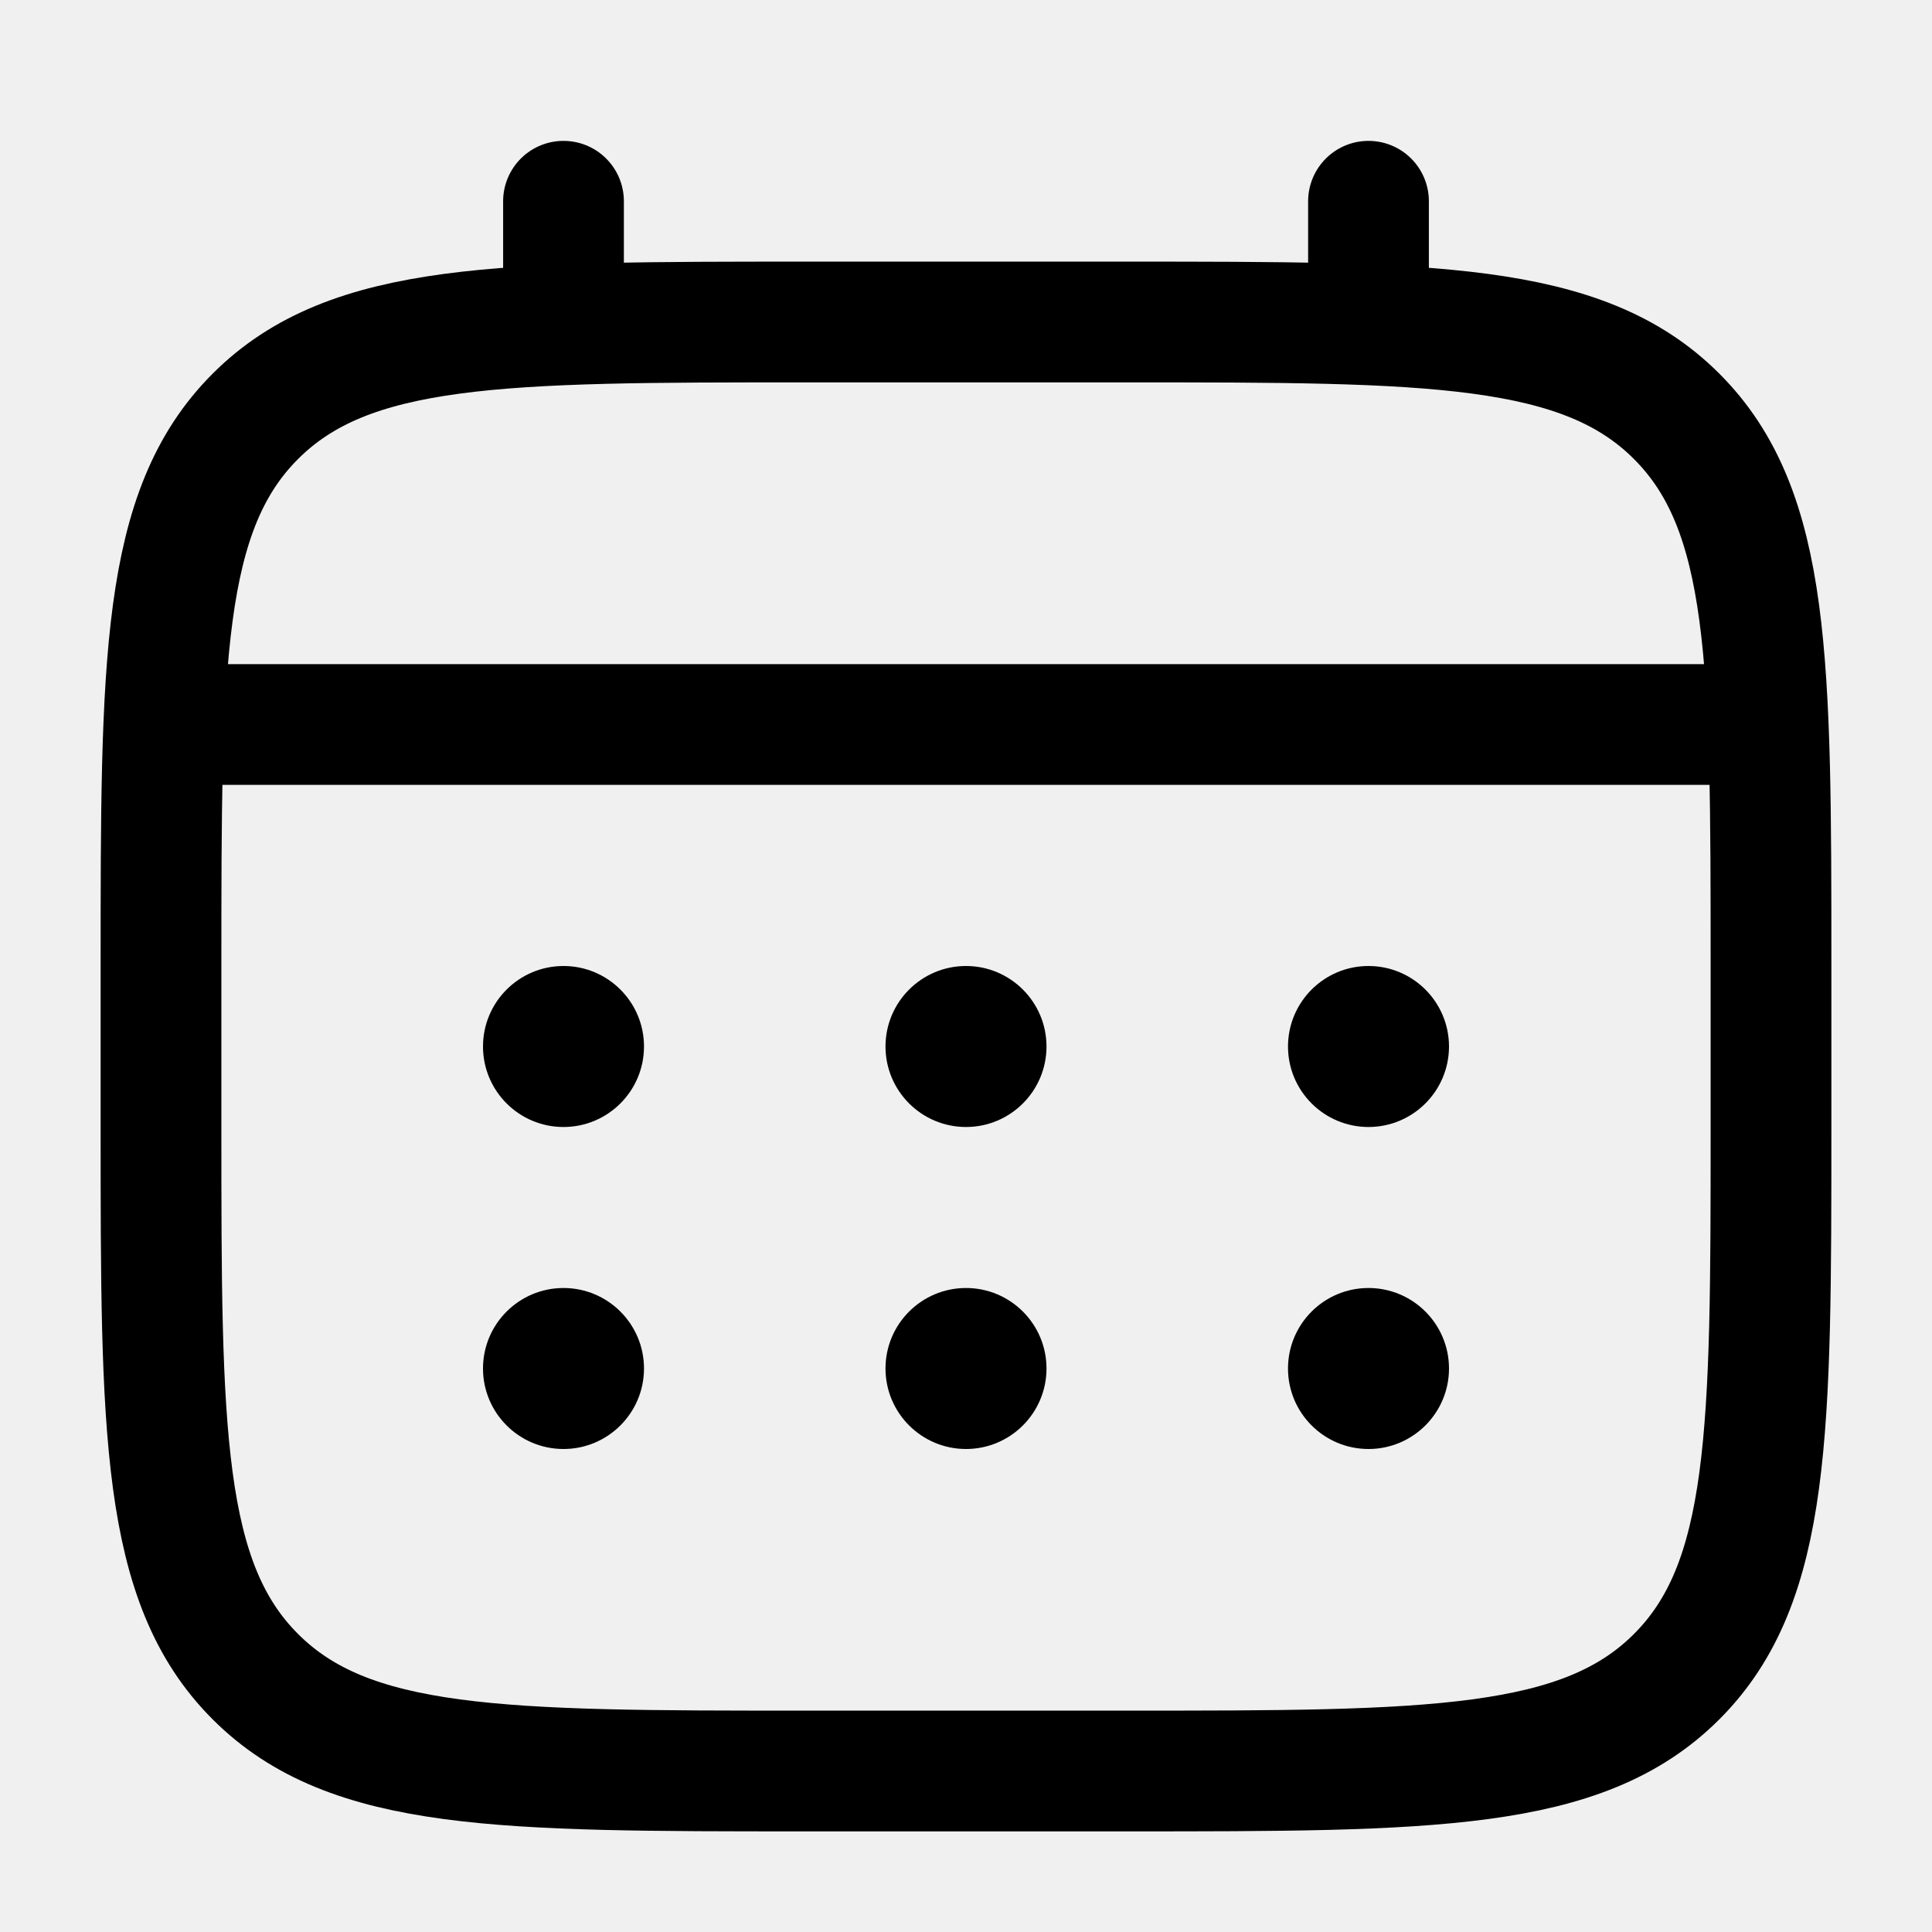
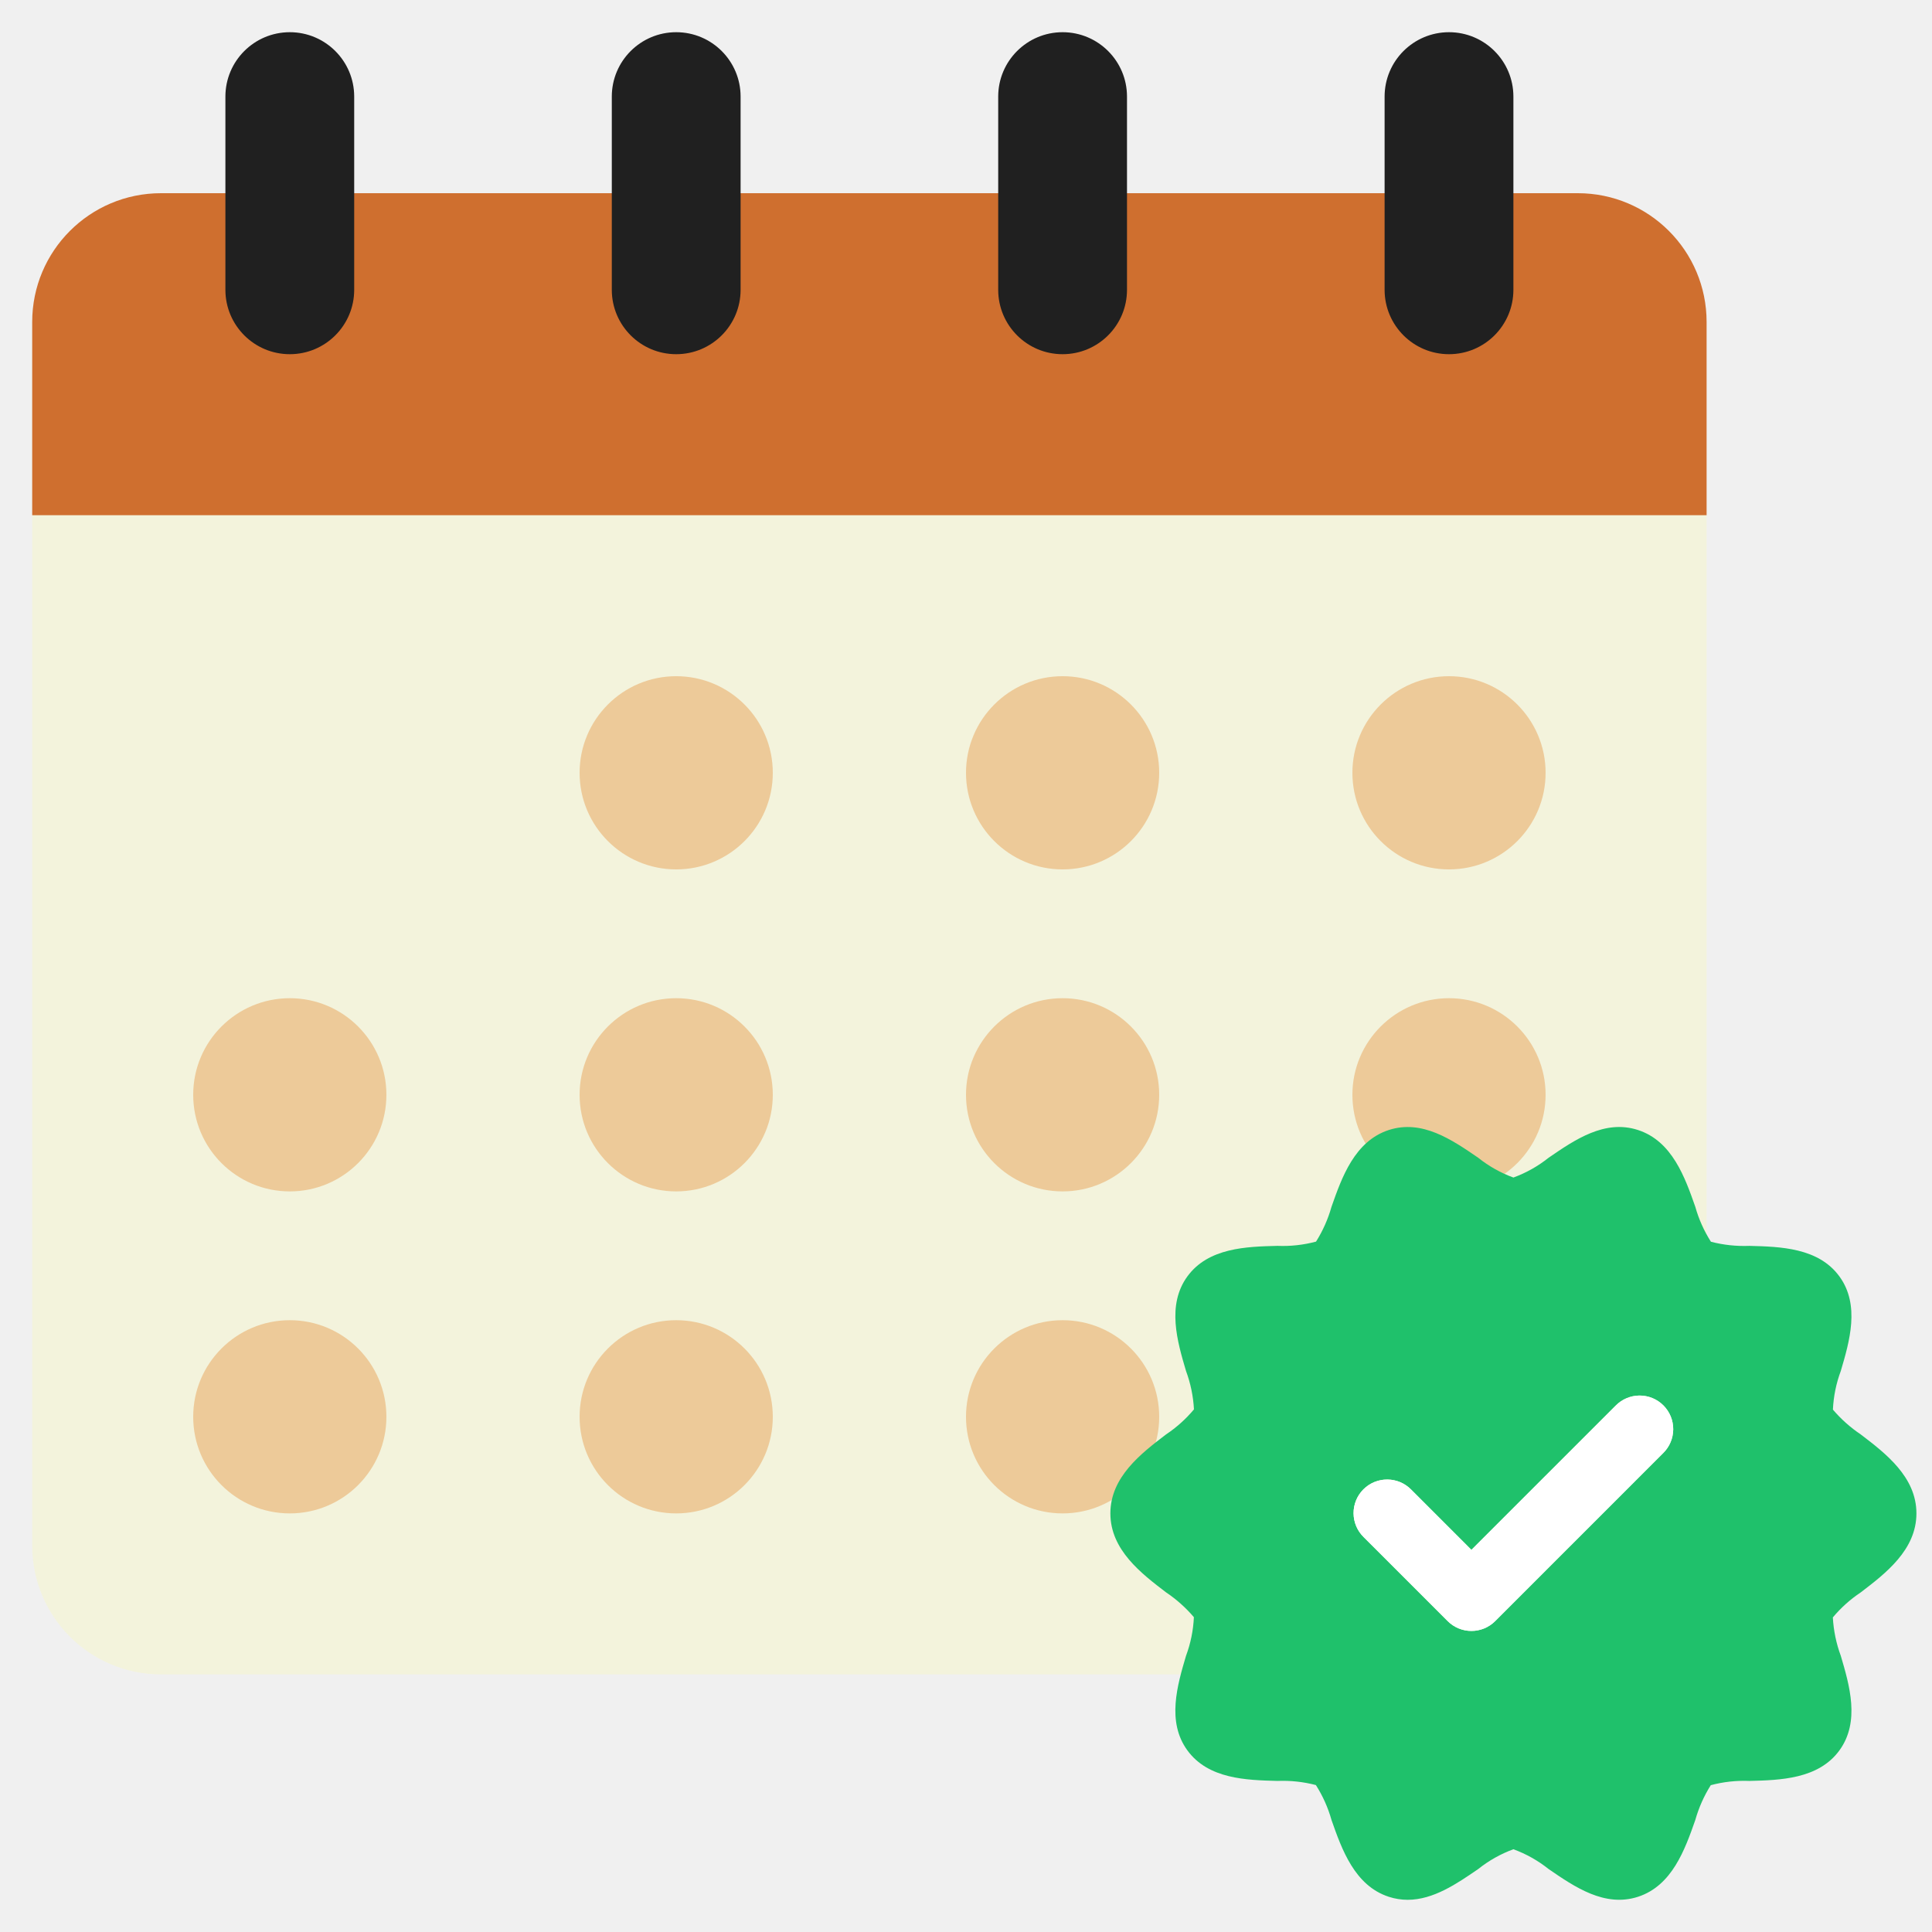
- <svg xmlns="http://www.w3.org/2000/svg" width="24" height="24" viewBox="0 0 24 24" fill="none">
-   <path d="M2 12C2 8.229 2 6.343 3.172 5.172C4.343 4 6.229 4 10 4H14C17.771 4 19.657 4 20.828 5.172C22 6.343 22 8.229 22 12V14C22 17.771 22 19.657 20.828 20.828C19.657 22 17.771 22 14 22H10C6.229 22 4.343 22 3.172 20.828C2 19.657 2 17.771 2 14V12Z" stroke="currentColor" stroke-width="1.5" />
-   <path d="M7 4V2.5" stroke="currentColor" stroke-width="1.5" stroke-linecap="round" />
-   <path d="M17 4V2.5" stroke="currentColor" stroke-width="1.5" stroke-linecap="round" />
-   <path d="M2.5 9H21.5" stroke="currentColor" stroke-width="1.5" stroke-linecap="round" />
-   <path d="M18 17C18 17.552 17.552 18 17 18C16.448 18 16 17.552 16 17C16 16.448 16.448 16 17 16C17.552 16 18 16.448 18 17Z" fill="currentColor" />
-   <path d="M18 13C18 13.552 17.552 14 17 14C16.448 14 16 13.552 16 13C16 12.448 16.448 12 17 12C17.552 12 18 12.448 18 13Z" fill="currentColor" />
-   <path d="M13 17C13 17.552 12.552 18 12 18C11.448 18 11 17.552 11 17C11 16.448 11.448 16 12 16C12.552 16 13 16.448 13 17Z" fill="currentColor" />
-   <path d="M13 13C13 13.552 12.552 14 12 14C11.448 14 11 13.552 11 13C11 12.448 11.448 12 12 12C12.552 12 13 12.448 13 13Z" fill="currentColor" />
-   <path d="M8 17C8 17.552 7.552 18 7 18C6.448 18 6 17.552 6 17C6 16.448 6.448 16 7 16C7.552 16 8 16.448 8 17Z" fill="currentColor" />
-   <path d="M8 13C8 13.552 7.552 14 7 14C6.448 14 6 13.552 6 13C6 12.448 6.448 12 7 12C7.552 12 8 12.448 8 13Z" fill="currentColor" />
+ <svg xmlns="http://www.w3.org/2000/svg" width="24" height="24" viewBox="0 0 360 360" fill="none">
+   <path d="M318 96V288C318 301.26 307.26 312 294 312H30C16.74 312 6 301.26 6 288V96L12 84H312L318 96Z" fill="#F3F3DC" />
+   <path d="M198 162C207.941 162 216 153.941 216 144C216 134.059 207.941 126 198 126C188.059 126 180 134.059 180 144C180 153.941 188.059 162 198 162Z" fill="#EDCA99" />
+   <path d="M126 162C135.941 162 144 153.941 144 144C144 134.059 135.941 126 126 126C116.059 126 108 134.059 108 144C108 153.941 116.059 162 126 162Z" fill="#EDCA99" />
+   <path d="M270 162C279.941 162 288 153.941 288 144C288 134.059 279.941 126 270 126C260.059 126 252 134.059 252 144C252 153.941 260.059 162 270 162Z" fill="#EDCA99" />
+   <path d="M270 222C279.941 222 288 213.941 288 204C288 194.059 279.941 186 270 186C260.059 186 252 194.059 252 204C252 213.941 260.059 222 270 222Z" fill="#EDCA99" />
+   <path d="M54 222C63.941 222 72 213.941 72 204C72 194.059 63.941 186 54 186C44.059 186 36 194.059 36 204C36 213.941 44.059 222 54 222Z" fill="#EDCA99" />
+   <path d="M126 222C135.941 222 144 213.941 144 204C144 194.059 135.941 186 126 186C116.059 186 108 194.059 108 204C108 213.941 116.059 222 126 222Z" fill="#EDCA99" />
+   <path d="M198 222C207.941 222 216 213.941 216 204C216 194.059 207.941 186 198 186C188.059 186 180 194.059 180 204C180 213.941 188.059 222 198 222Z" fill="#EDCA99" />
+   <path d="M198 282C207.941 282 216 273.941 216 264C216 254.059 207.941 246 198 246C188.059 246 180 254.059 180 264C180 273.941 188.059 282 198 282Z" fill="#EDCA99" />
+   <path d="M54 282C63.941 282 72 273.941 72 264C72 254.059 63.941 246 54 246C44.059 246 36 254.059 36 264C36 273.941 44.059 282 54 282Z" fill="#EDCA99" />
+   <path d="M126 282C135.941 282 144 273.941 144 264C144 254.059 135.941 246 126 246C116.059 246 108 254.059 108 264C108 273.941 116.059 282 126 282Z" fill="#EDCA99" />
+   <path d="M318 60V96H6V60C6 46.74 16.74 36 30 36H294C307.26 36 318 46.74 318 60Z" fill="#CF6F2F" />
+   <path d="M66 18C66 11.373 60.627 6 54 6C47.373 6 42 11.373 42 18V54C42 60.627 47.373 66 54 66C60.627 66 66 60.627 66 54V18Z" fill="#202020" />
+   <path d="M138 18C138 11.373 132.627 6 126 6C119.373 6 114 11.373 114 18V54C114 60.627 119.373 66 126 66C132.627 66 138 60.627 138 54V18Z" fill="#202020" />
+   <path d="M210 18C210 11.373 204.627 6 198 6C191.373 6 186 11.373 186 18V54C186 60.627 191.373 66 198 66C204.627 66 210 60.627 210 54V18Z" fill="#202020" />
+   <path d="M282 18C282 11.373 276.627 6 270 6C263.373 6 258 11.373 258 18V54C258 60.627 263.373 66 270 66C276.627 66 282 60.627 282 54V18Z" fill="#202020" />
+   <path d="M312 276H288V252C288 248.682 285.318 246 282 246C278.682 246 276 248.682 276 252V276H252C248.682 276 246 278.682 246 282C246 285.318 248.682 288 252 288H276V312C276 315.318 278.682 318 282 318C285.318 318 288 315.318 288 312V288H312C315.318 288 318 285.318 318 282C318 278.682 315.318 276 312 276Z" fill="white" />
+   <path d="M346.712 267.277C344.784 265.982 343.043 264.429 341.537 262.661C341.649 260.2 342.143 257.771 343.004 255.462C344.62 249.989 346.633 243.178 342.753 237.849C338.845 232.477 331.705 232.296 325.969 232.15C323.557 232.246 321.143 231.987 318.805 231.38C317.52 229.364 316.539 227.17 315.893 224.868C313.979 219.417 311.595 212.634 305.21 210.559C299.014 208.545 293.454 212.371 288.552 215.735C286.582 217.308 284.369 218.552 282.002 219.417C279.632 218.553 277.419 217.309 275.449 215.735C270.546 212.368 264.984 208.554 258.79 210.559C252.407 212.634 250.023 219.414 248.107 224.866C247.463 227.156 246.492 229.342 245.226 231.356C242.881 231.982 240.455 232.249 238.031 232.148C232.295 232.294 225.155 232.475 221.247 237.847C217.367 243.179 219.38 249.99 220.997 255.463C221.847 257.76 222.346 260.172 222.477 262.617C220.978 264.41 219.231 265.979 217.287 267.277C212.659 270.806 206.902 275.2 206.902 281.999C206.902 288.798 212.659 293.192 217.288 296.722C219.216 298.016 220.957 299.569 222.463 301.337C222.351 303.798 221.857 306.227 220.997 308.536C219.38 314.009 217.367 320.821 221.247 326.15C225.155 331.522 232.295 331.702 238.031 331.849C240.444 331.752 242.857 332.012 245.195 332.619C246.48 334.635 247.461 336.829 248.107 339.13C250.023 344.582 252.406 351.365 258.791 353.441C259.922 353.812 261.105 354 262.296 354C267.101 354 271.489 350.984 275.45 348.264C277.42 346.691 279.632 345.447 282 344.581C284.369 345.446 286.582 346.69 288.553 348.263C293.456 351.631 299.016 355.441 305.212 353.44C311.595 351.365 313.978 344.584 315.894 339.133C316.539 336.842 317.509 334.657 318.776 332.642C321.121 332.017 323.546 331.75 325.971 331.851C331.707 331.704 338.846 331.524 342.754 326.152C346.635 320.82 344.622 314.008 343.005 308.535C342.155 306.238 341.656 303.827 341.524 301.381C343.023 299.588 344.771 298.019 346.715 296.722C351.341 293.192 357.098 288.798 357.098 281.999C357.098 275.2 351.341 270.806 346.712 267.277ZM309.893 270.779L278.602 302.07C278.021 302.651 277.331 303.112 276.572 303.426C275.813 303.741 274.999 303.903 274.177 303.903C273.355 303.903 272.542 303.741 271.783 303.426C271.023 303.112 270.333 302.651 269.752 302.07L254.107 286.424C253.514 285.846 253.041 285.155 252.717 284.393C252.393 283.631 252.223 282.811 252.218 281.983C252.212 281.154 252.372 280.333 252.686 279.567C253.001 278.8 253.465 278.104 254.051 277.518C254.636 276.932 255.333 276.468 256.099 276.154C256.866 275.839 257.687 275.68 258.515 275.685C259.344 275.69 260.163 275.86 260.926 276.184C261.688 276.509 262.378 276.981 262.957 277.574L274.177 288.795L301.043 261.929C301.622 261.336 302.312 260.863 303.075 260.539C303.837 260.215 304.656 260.045 305.485 260.04C306.313 260.034 307.134 260.194 307.901 260.508C308.667 260.823 309.364 261.287 309.949 261.873C310.535 262.458 310.999 263.155 311.314 263.921C311.628 264.688 311.788 265.509 311.782 266.337C311.777 267.166 311.607 267.985 311.283 268.747C310.959 269.51 310.486 270.2 309.893 270.779Z" fill="#1FC16B" />
+   <path fill-rule="evenodd" clip-rule="evenodd" d="M276.572 303.426C277.331 303.112 278.021 302.651 278.602 302.07L309.893 270.779C310.486 270.2 310.959 269.51 311.283 268.747C311.607 267.985 311.777 267.166 311.782 266.337C311.788 265.509 311.628 264.688 311.314 263.921C310.999 263.155 310.535 262.458 309.949 261.873C309.364 261.287 308.667 260.823 307.901 260.508C307.134 260.194 306.313 260.034 305.485 260.04C304.656 260.045 303.837 260.215 303.075 260.539C302.312 260.863 301.622 261.336 301.043 261.929L274.177 288.795L262.957 277.574C262.378 276.981 261.688 276.509 260.925 276.184C260.163 275.86 259.344 275.69 258.515 275.685C257.687 275.68 256.866 275.839 256.099 276.154C255.333 276.468 254.636 276.932 254.051 277.518C253.465 278.104 253.001 278.8 252.686 279.567C252.372 280.333 252.212 281.154 252.218 281.983C252.223 282.811 252.393 283.631 252.717 284.393C253.041 285.155 253.514 285.846 254.107 286.424L269.752 302.07C270.333 302.651 271.023 303.112 271.782 303.426C272.542 303.741 273.355 303.903 274.177 303.903C274.999 303.903 275.813 303.741 276.572 303.426Z" fill="white" />
</svg>
